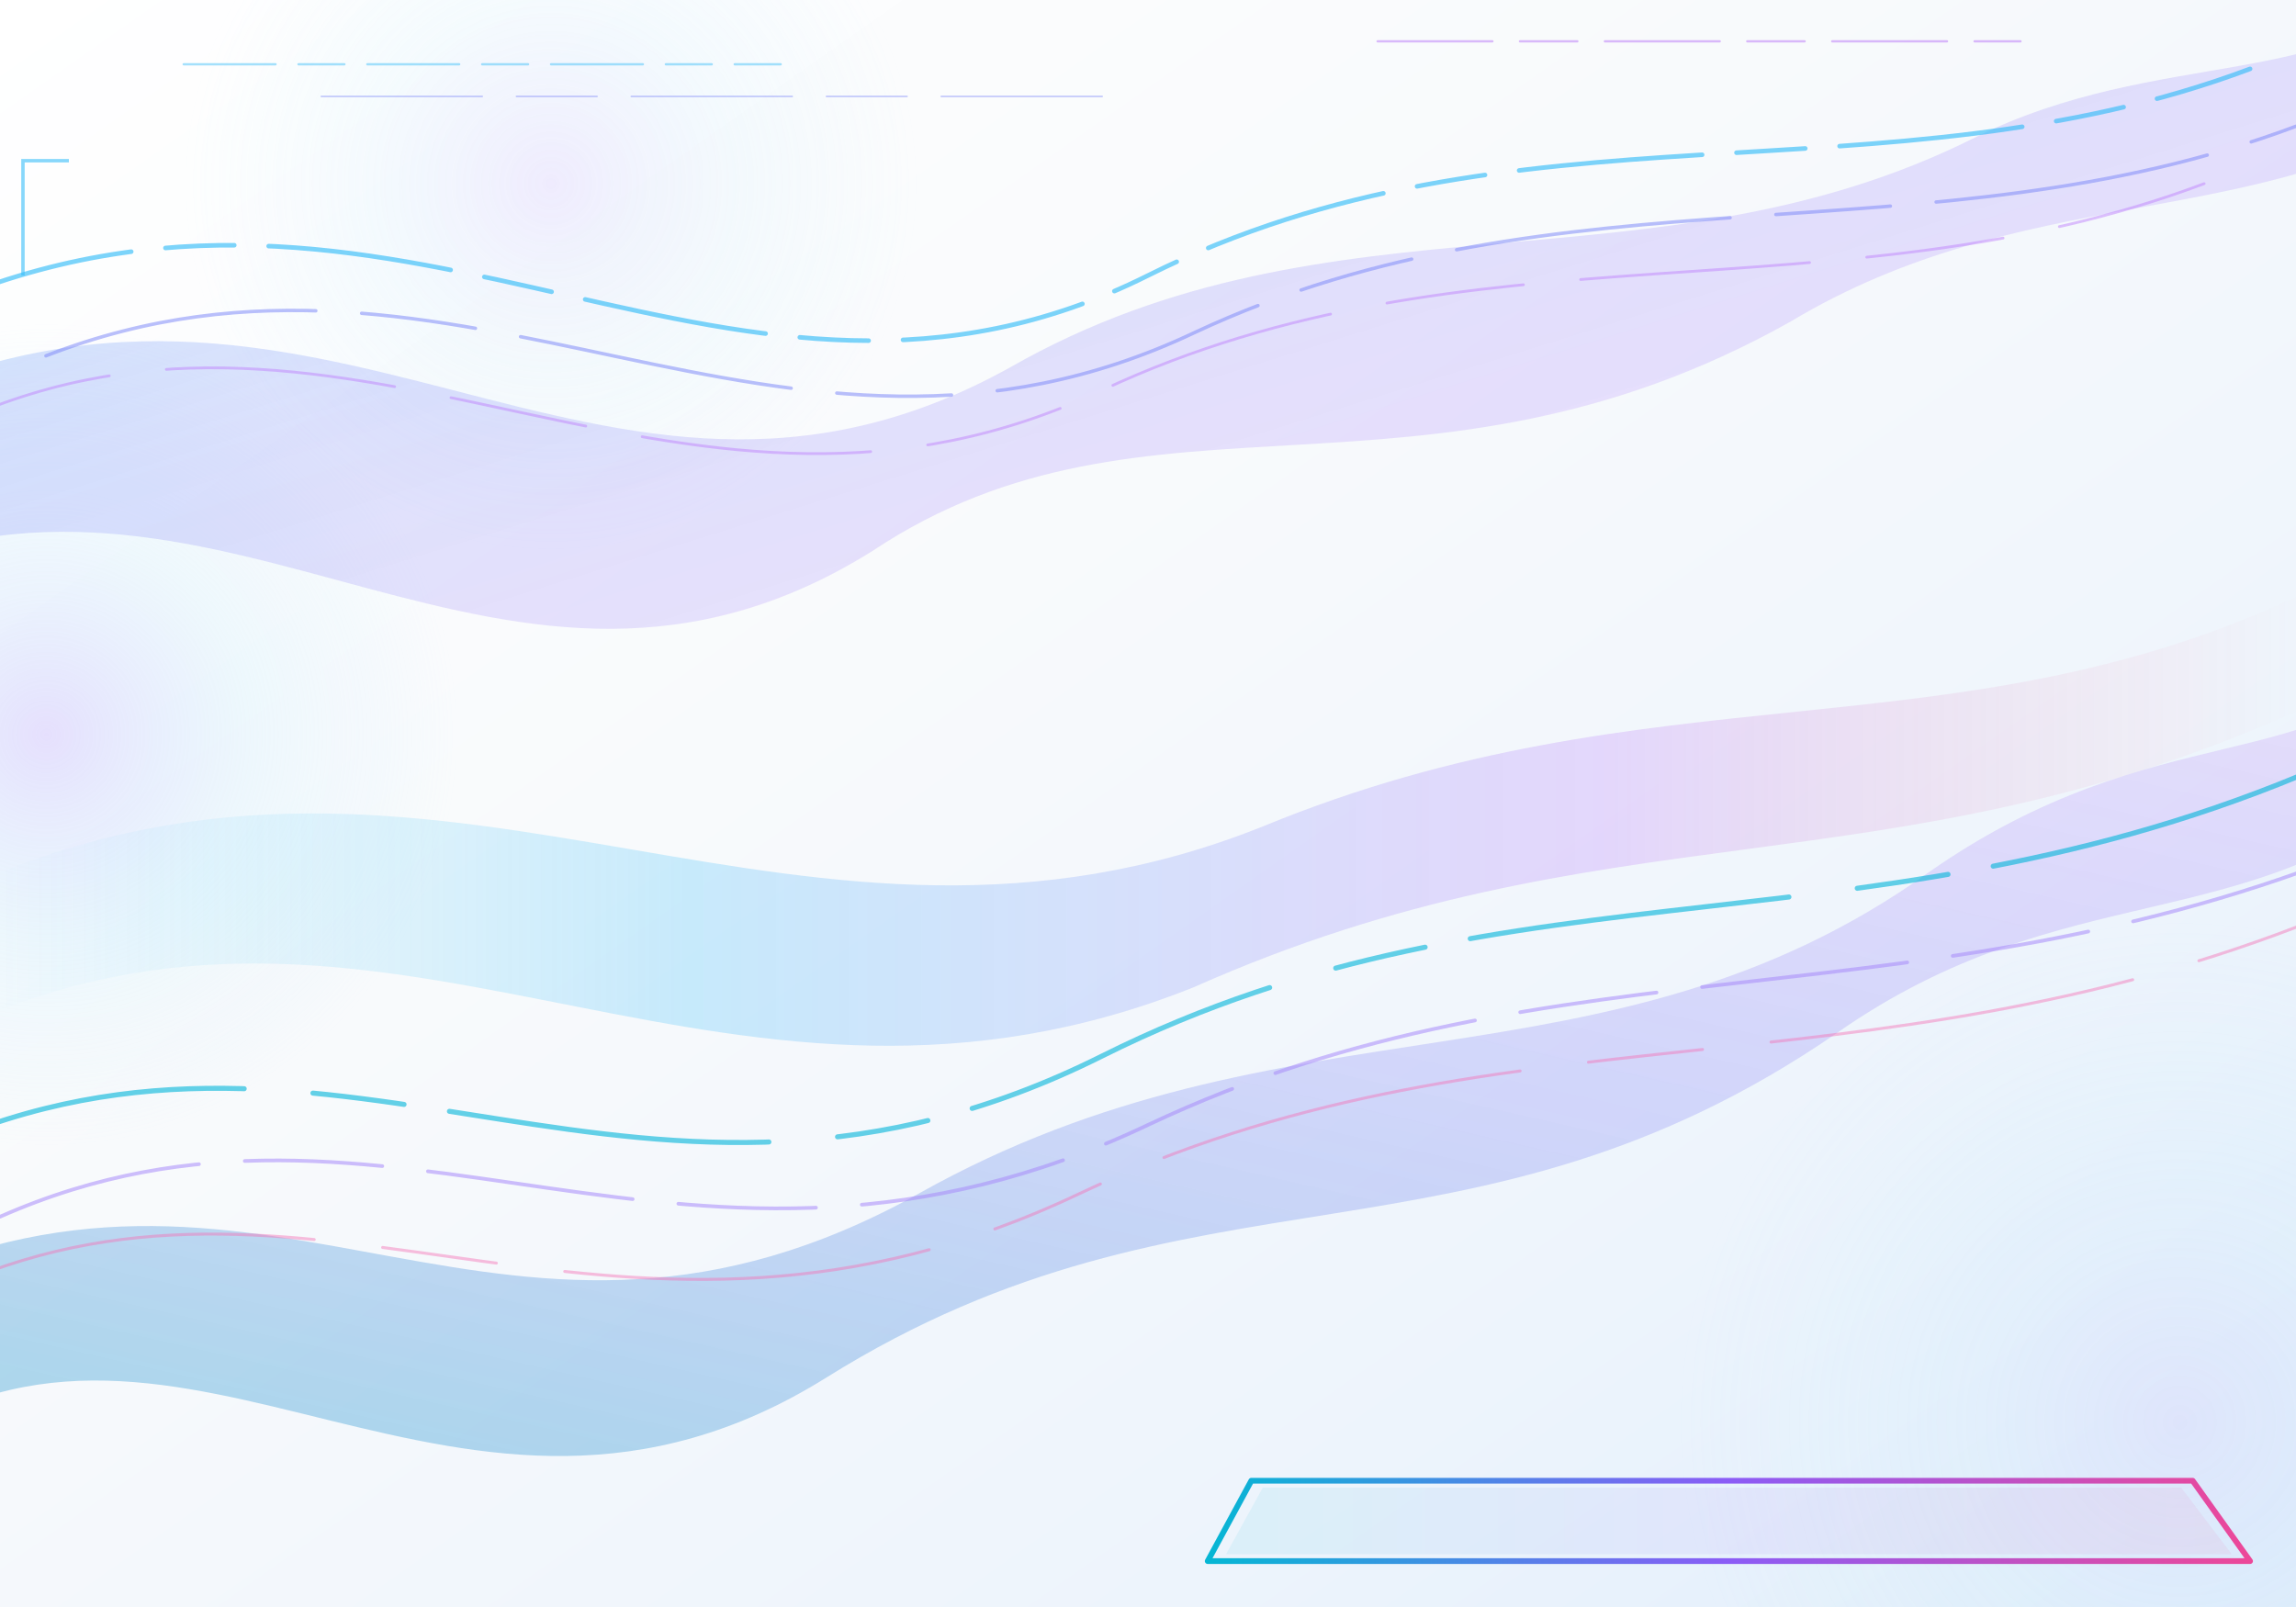
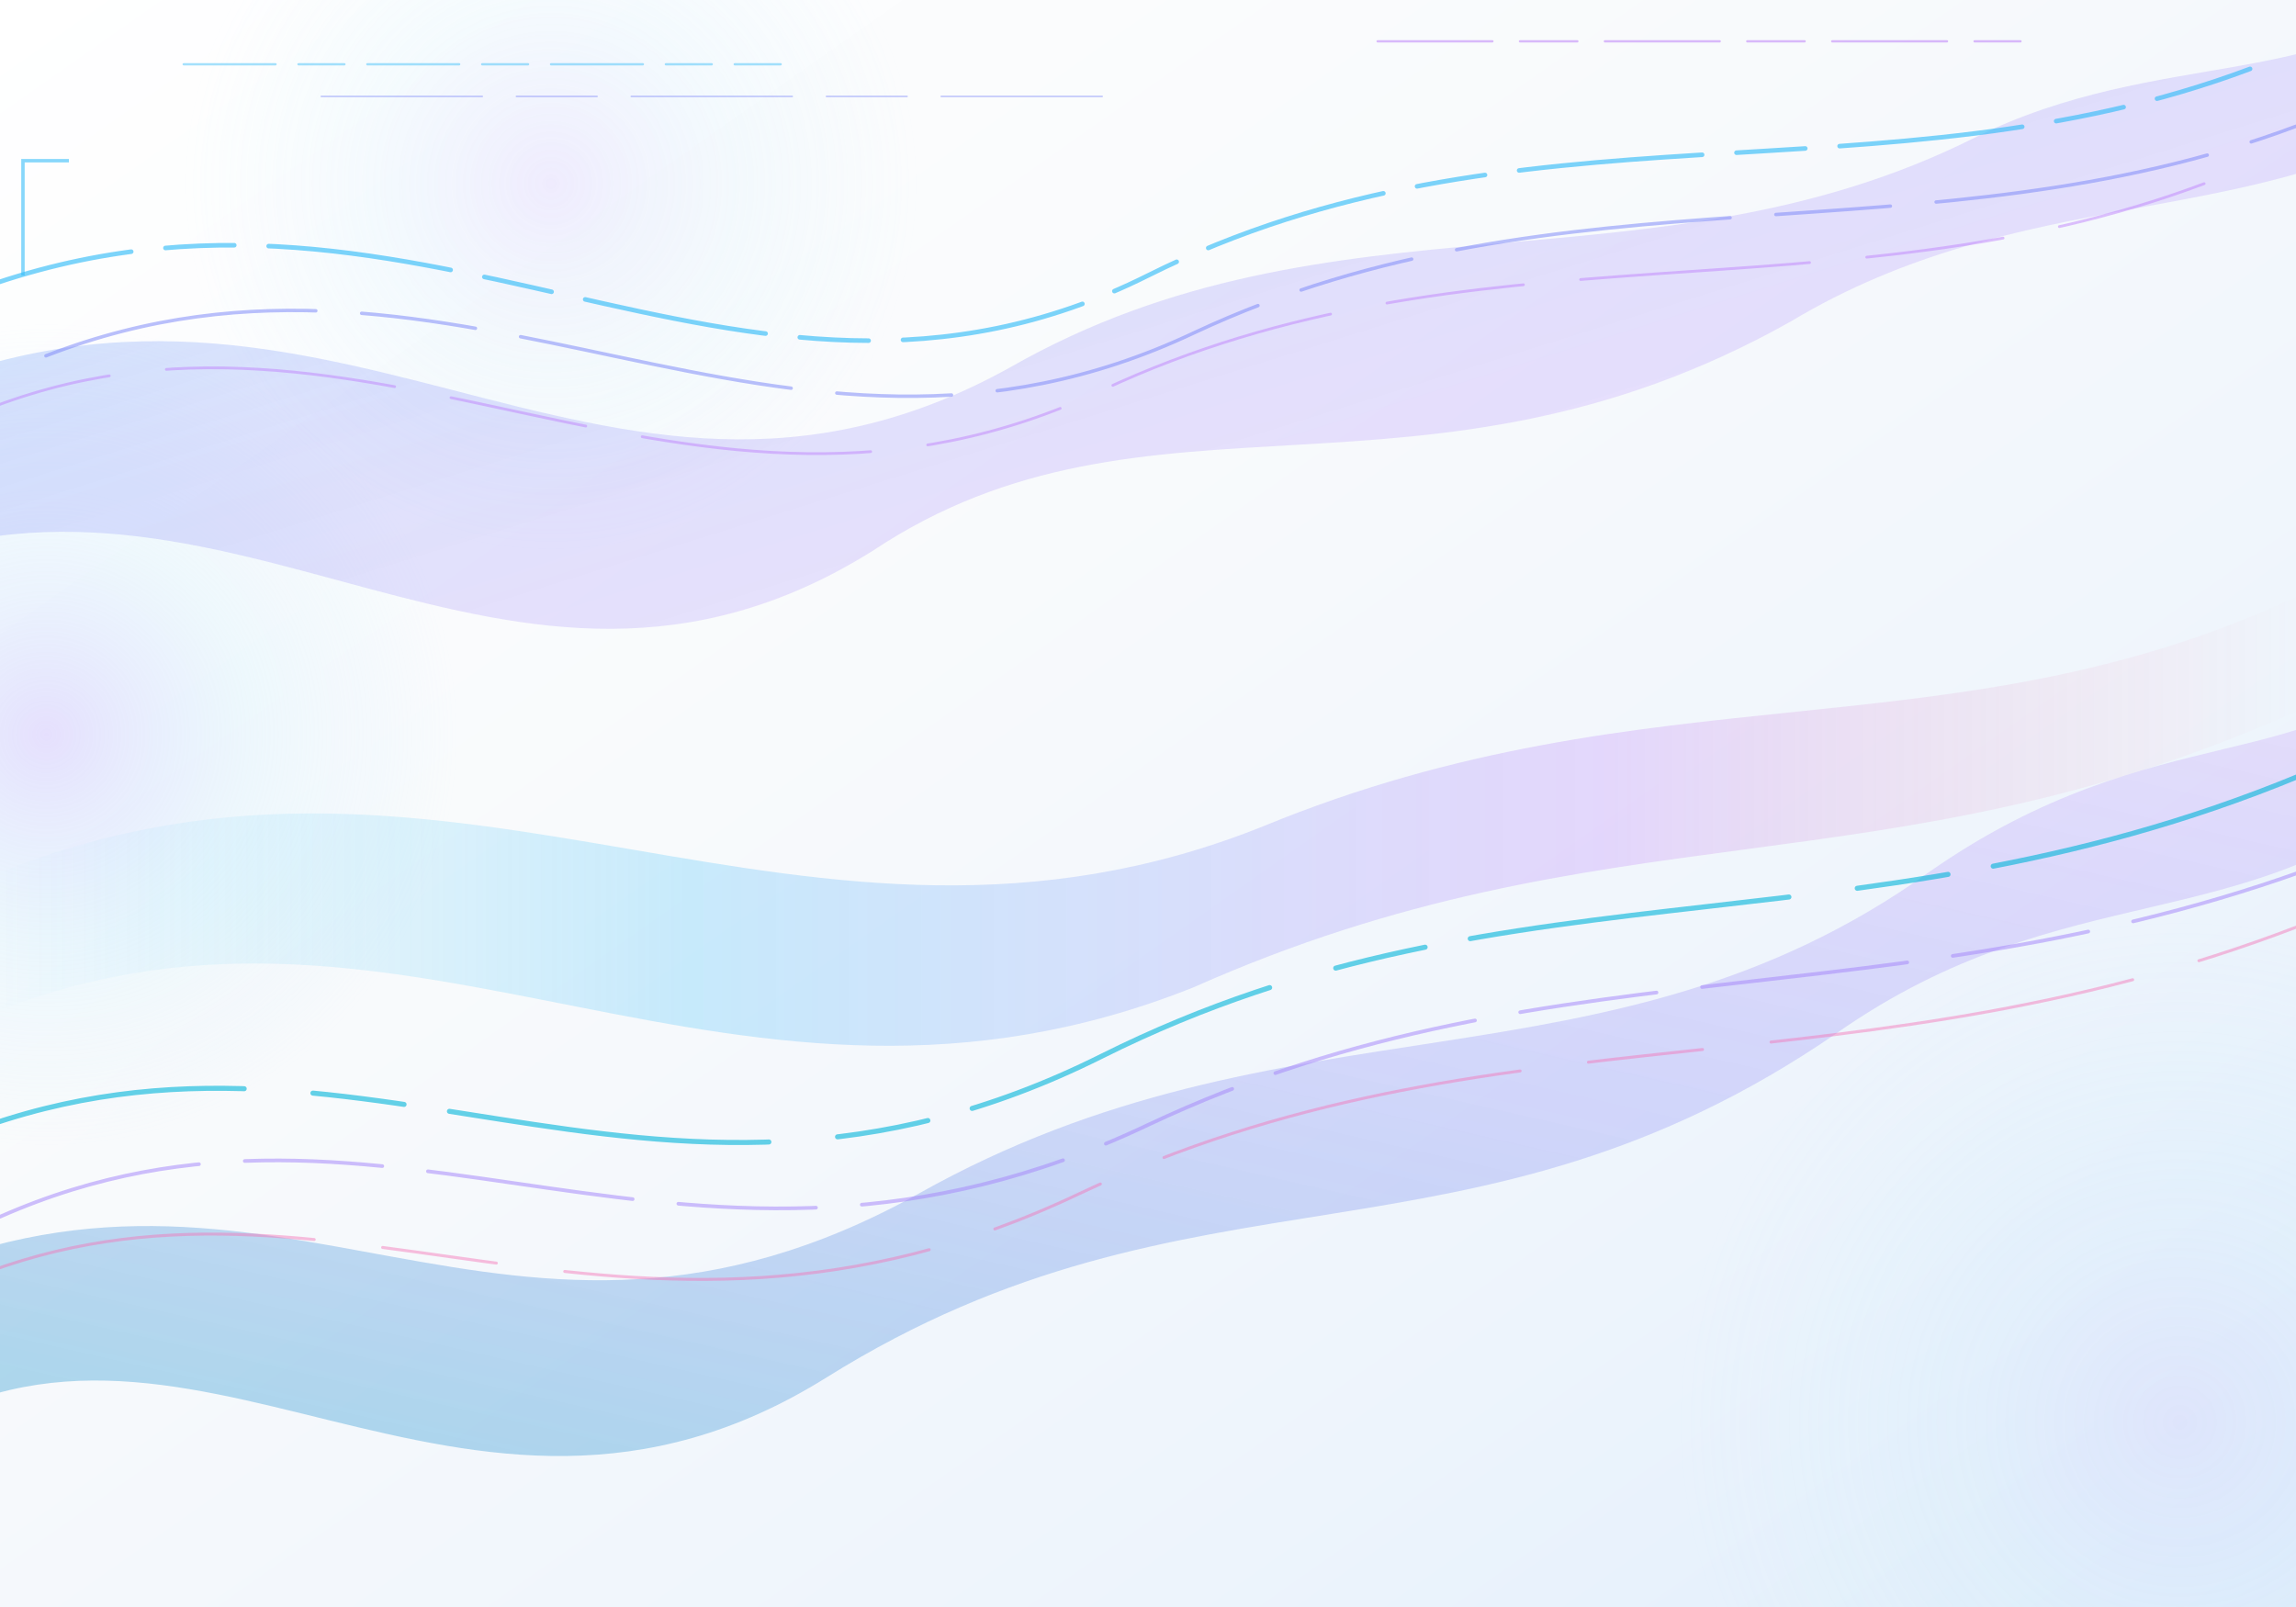
<svg xmlns="http://www.w3.org/2000/svg" class="ice-bg arch-bg-speed-winger" width="1000" height="700" viewBox="0 0 1000 700">
  <defs>
    <linearGradient id="sw_base" x1="0" y1="0" x2="1" y2="1">
      <stop offset="0%" stop-color="#ffffff" />
      <stop offset="40%" stop-color="#f8fafc" />
      <stop offset="75%" stop-color="#edf4fc" />
      <stop offset="100%" stop-color="#e0eefb" />
    </linearGradient>
    <linearGradient id="sw_ribbon1" x1="0" y1="0" x2="1" y2="0.8">
      <stop offset="0%" stop-color="#38bdf8" stop-opacity="0.35" />
      <stop offset="45%" stop-color="#818cf8" stop-opacity="0.25" />
      <stop offset="85%" stop-color="#c084fc" stop-opacity="0.22" />
      <stop offset="100%" stop-color="#f472b6" stop-opacity="0.18" />
    </linearGradient>
    <linearGradient id="sw_ribbon2" x1="0.2" y1="1" x2="0.9" y2="0">
      <stop offset="0%" stop-color="#0284c7" stop-opacity="0.30" />
      <stop offset="50%" stop-color="#6366f1" stop-opacity="0.22" />
      <stop offset="100%" stop-color="#a855f7" stop-opacity="0.15" />
    </linearGradient>
    <linearGradient id="sw_ribbon3" x1="0" y1="0.5" x2="1" y2="0.5">
      <stop offset="0%" stop-color="#38bdf8" stop-opacity="0" />
      <stop offset="30%" stop-color="#38bdf8" stop-opacity="0.25" />
      <stop offset="70%" stop-color="#a855f7" stop-opacity="0.20" />
      <stop offset="100%" stop-color="#f43f5e" stop-opacity="0" />
    </linearGradient>
    <linearGradient id="sw_accentGrad" x1="0" y1="0" x2="1" y2="0">
      <stop offset="0%" stop-color="#06b6d4" />
      <stop offset="50%" stop-color="#8b5cf6" />
      <stop offset="100%" stop-color="#ec4899" />
    </linearGradient>
    <radialGradient id="sw_vaporGlow" cx="50%" cy="50%" r="50%">
      <stop offset="0%" stop-color="#c4b5fd" stop-opacity="0.40" />
      <stop offset="50%" stop-color="#bae6fd" stop-opacity="0.20" />
      <stop offset="100%" stop-color="#bae6fd" stop-opacity="0" />
    </radialGradient>
  </defs>
  <rect width="1000" height="700" fill="url(#sw_base)" />
  <circle cx="20" cy="320" r="180" fill="url(#sw_vaporGlow)" />
  <circle cx="240" cy="80" r="160" fill="url(#sw_vaporGlow)" opacity="0.6" />
  <circle cx="950" cy="620" r="220" fill="url(#sw_vaporGlow)" opacity="0.5" />
  <path d="M -60,180 C 140,80 260,260 440,160 C 580,80 720,130 860,60 C 940,20 1020,40 1060,-10 L 1060,50 C 980,100 880,80 780,140 C 620,230 500,160 380,240 C 220,340 100,180 -60,250 Z" fill="url(#sw_ribbon1)" />
  <path d="M -50,560 C 120,480 220,620 400,520 C 560,430 700,480 840,380 C 940,310 1010,340 1060,280 L 1060,340 C 980,410 900,380 800,450 C 640,560 520,500 360,600 C 200,700 80,540 -50,630 Z" fill="url(#sw_ribbon2)" />
  <path d="M 0,380 C 200,300 350,440 550,360 C 720,290 850,330 1000,260 L 1000,310 C 820,390 700,350 520,430 C 320,510 180,370 0,440 Z" fill="url(#sw_ribbon3)" />
  <g fill="none" stroke-linecap="round">
    <path d="M -20,130 C 180,50 320,210 500,120 C 660,40 820,90 980,30" stroke="#38bdf8" stroke-width="2" opacity="0.65" stroke-dasharray="80 15 30 15" />
    <path d="M 20,155 C 200,85 340,230 520,145 C 680,70 840,115 1000,55" stroke="#818cf8" stroke-width="1.5" opacity="0.55" stroke-dasharray="120 20 50 20" />
    <path d="M -10,180 C 160,110 300,255 480,170 C 640,95 800,140 960,80" stroke="#c084fc" stroke-width="1.2" opacity="0.5" stroke-dasharray="60 25 100 25" />
    <path d="M -30,500 C 150,420 280,560 480,460 C 660,370 820,420 1020,330" stroke="#00b4d8" stroke-width="2.2" opacity="0.6" stroke-dasharray="140 30 40 20" />
    <path d="M 0,530 C 170,455 300,585 500,490 C 680,405 840,450 1040,365" stroke="#a78bfa" stroke-width="1.6" opacity="0.55" stroke-dasharray="90 20 60 20" />
    <path d="M -20,560 C 140,490 270,615 470,520 C 650,435 810,480 1010,400" stroke="#f472b6" stroke-width="1.3" opacity="0.45" stroke-dasharray="160 30 50 30" />
    <line x1="80" y1="28" x2="340" y2="28" stroke="#38bdf8" stroke-width="1" opacity="0.45" stroke-dasharray="40 10 20 10" />
    <line x1="140" y1="42" x2="480" y2="42" stroke="#818cf8" stroke-width="0.8" opacity="0.4" stroke-dasharray="70 15 35 15" />
    <line x1="600" y1="18" x2="880" y2="18" stroke="#a855f7" stroke-width="1" opacity="0.4" stroke-dasharray="50 12 25 12" />
  </g>
-   <polygon points="526,680 980,680 955,645 545,645" fill="none" stroke="url(#sw_accentGrad)" stroke-width="2.5" stroke-linejoin="round" />
-   <polygon points="534,677 972,677 950,648 550,648" fill="url(#sw_accentGrad)" opacity="0.08" />
  <polyline points="30,70 10,70 10,120" fill="none" stroke="#38bdf8" stroke-width="1.5" opacity="0.6" />
</svg>
